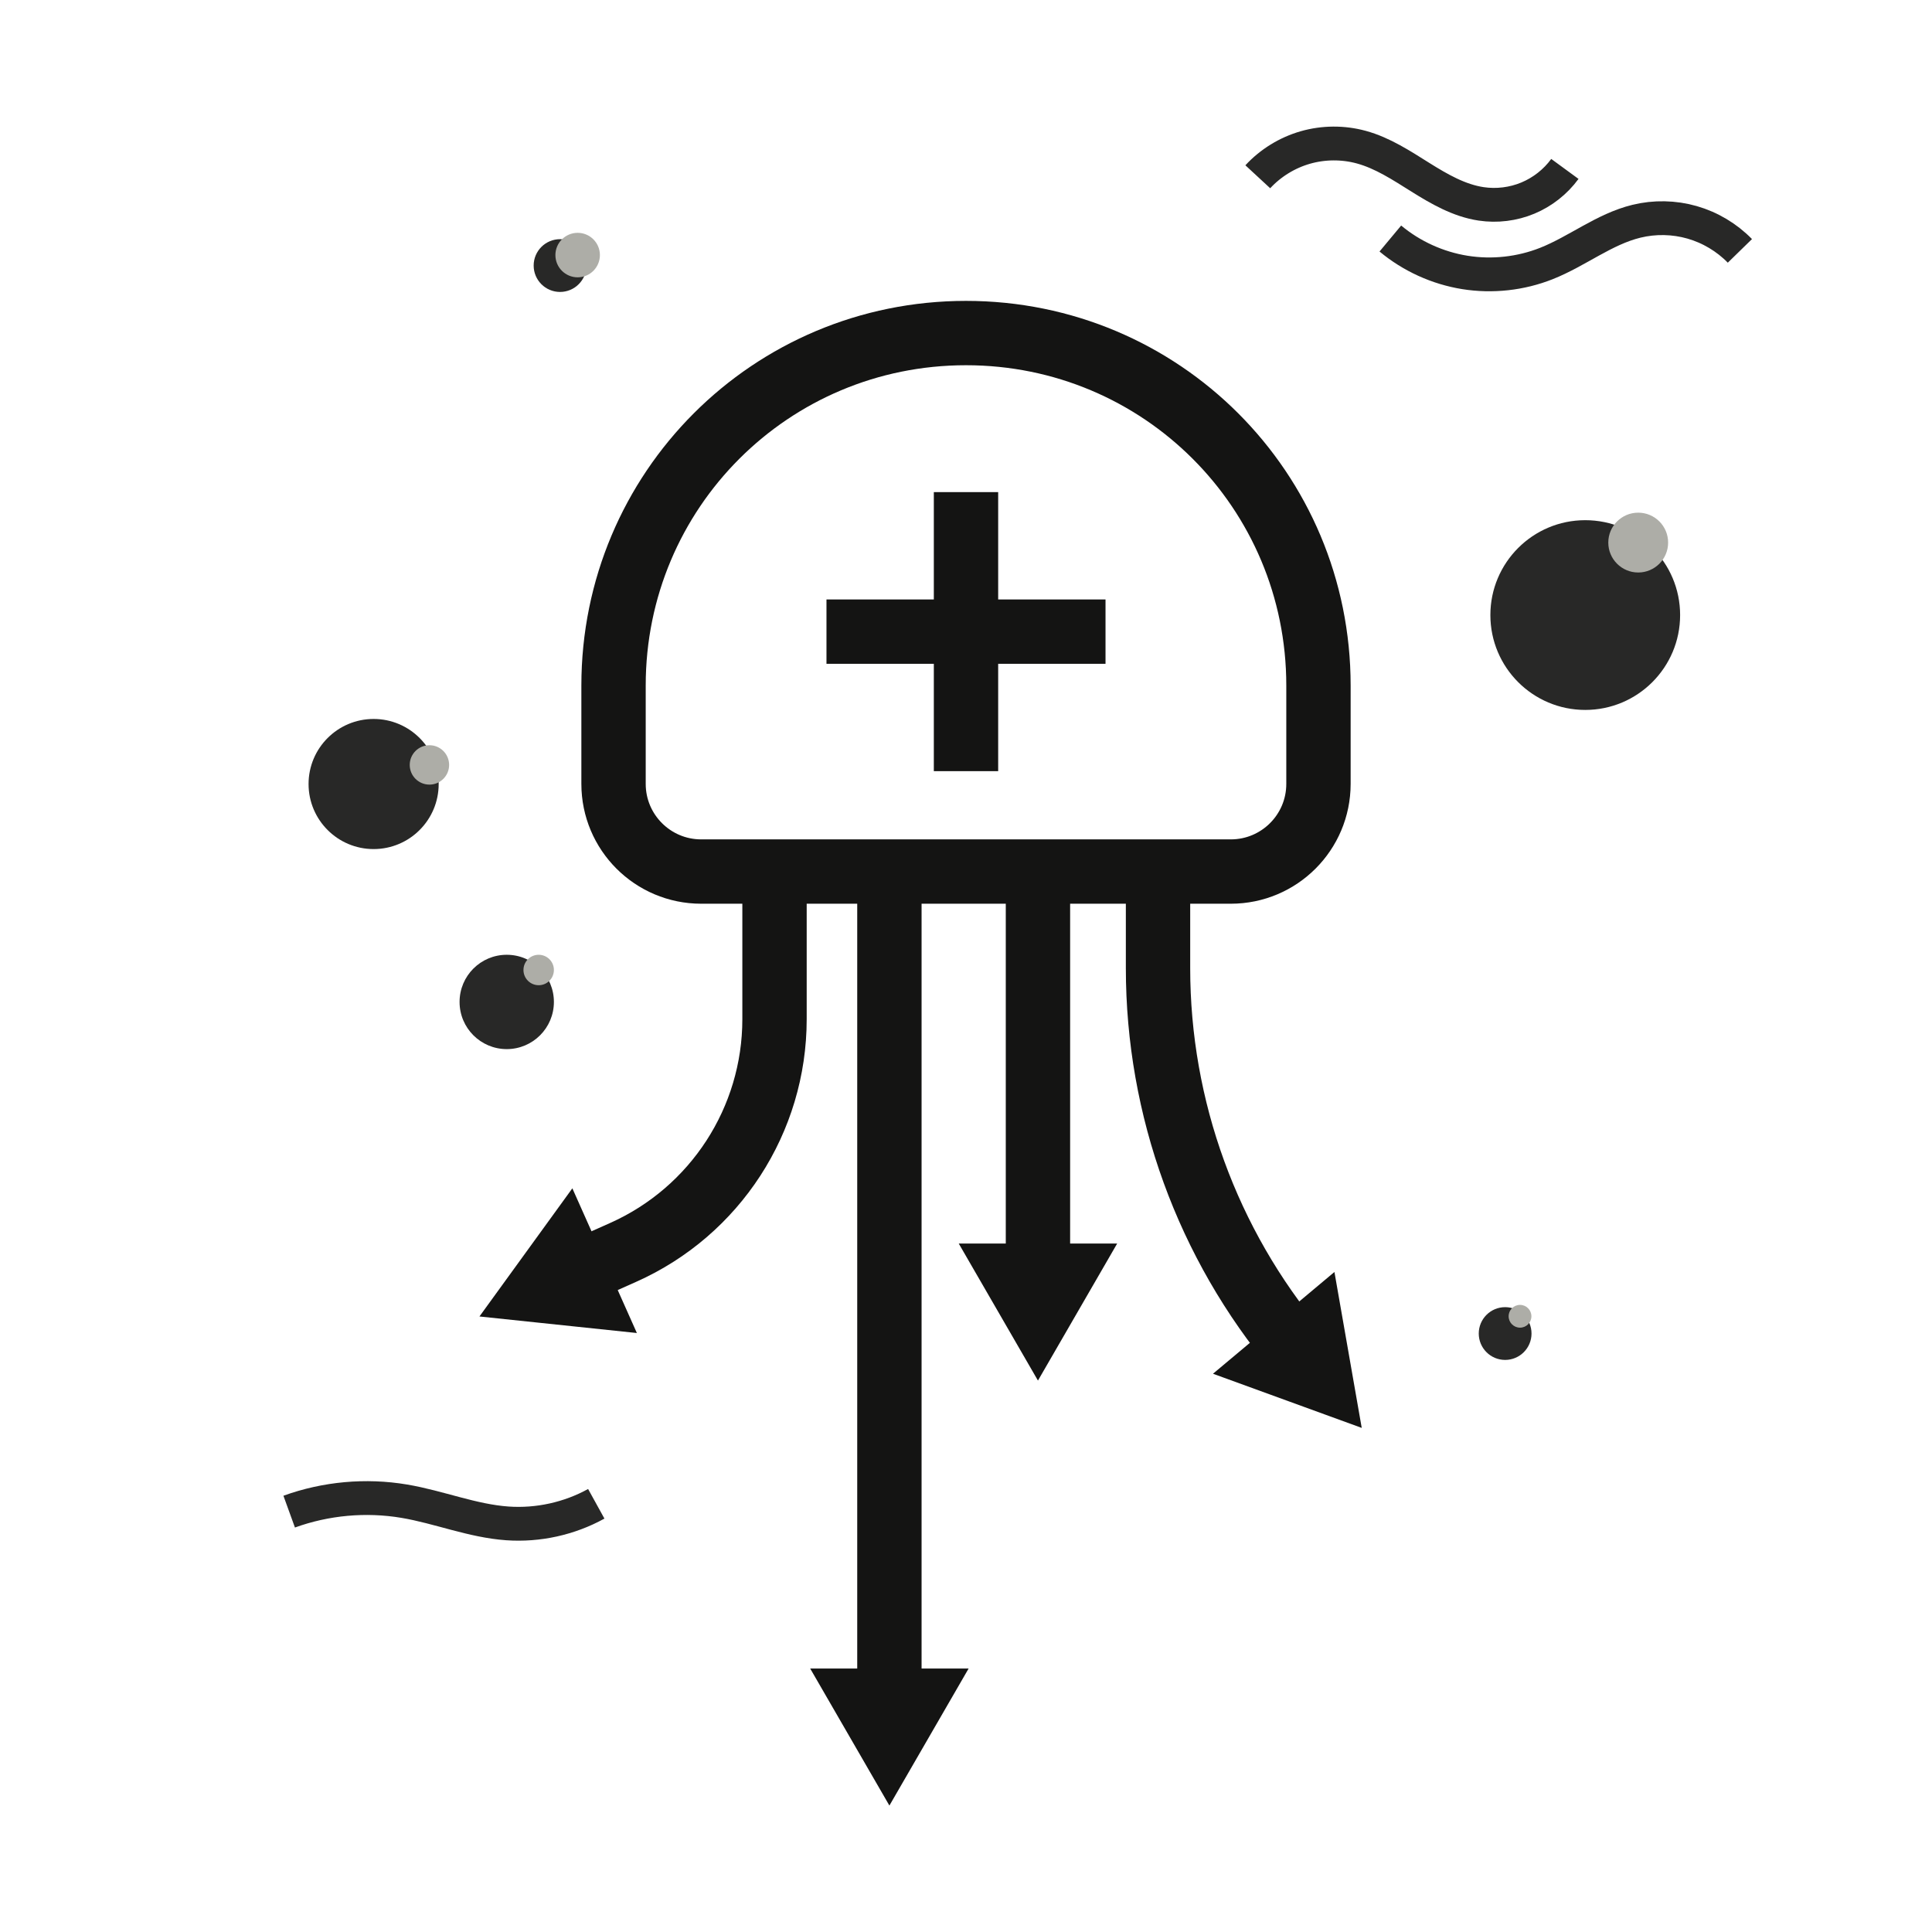
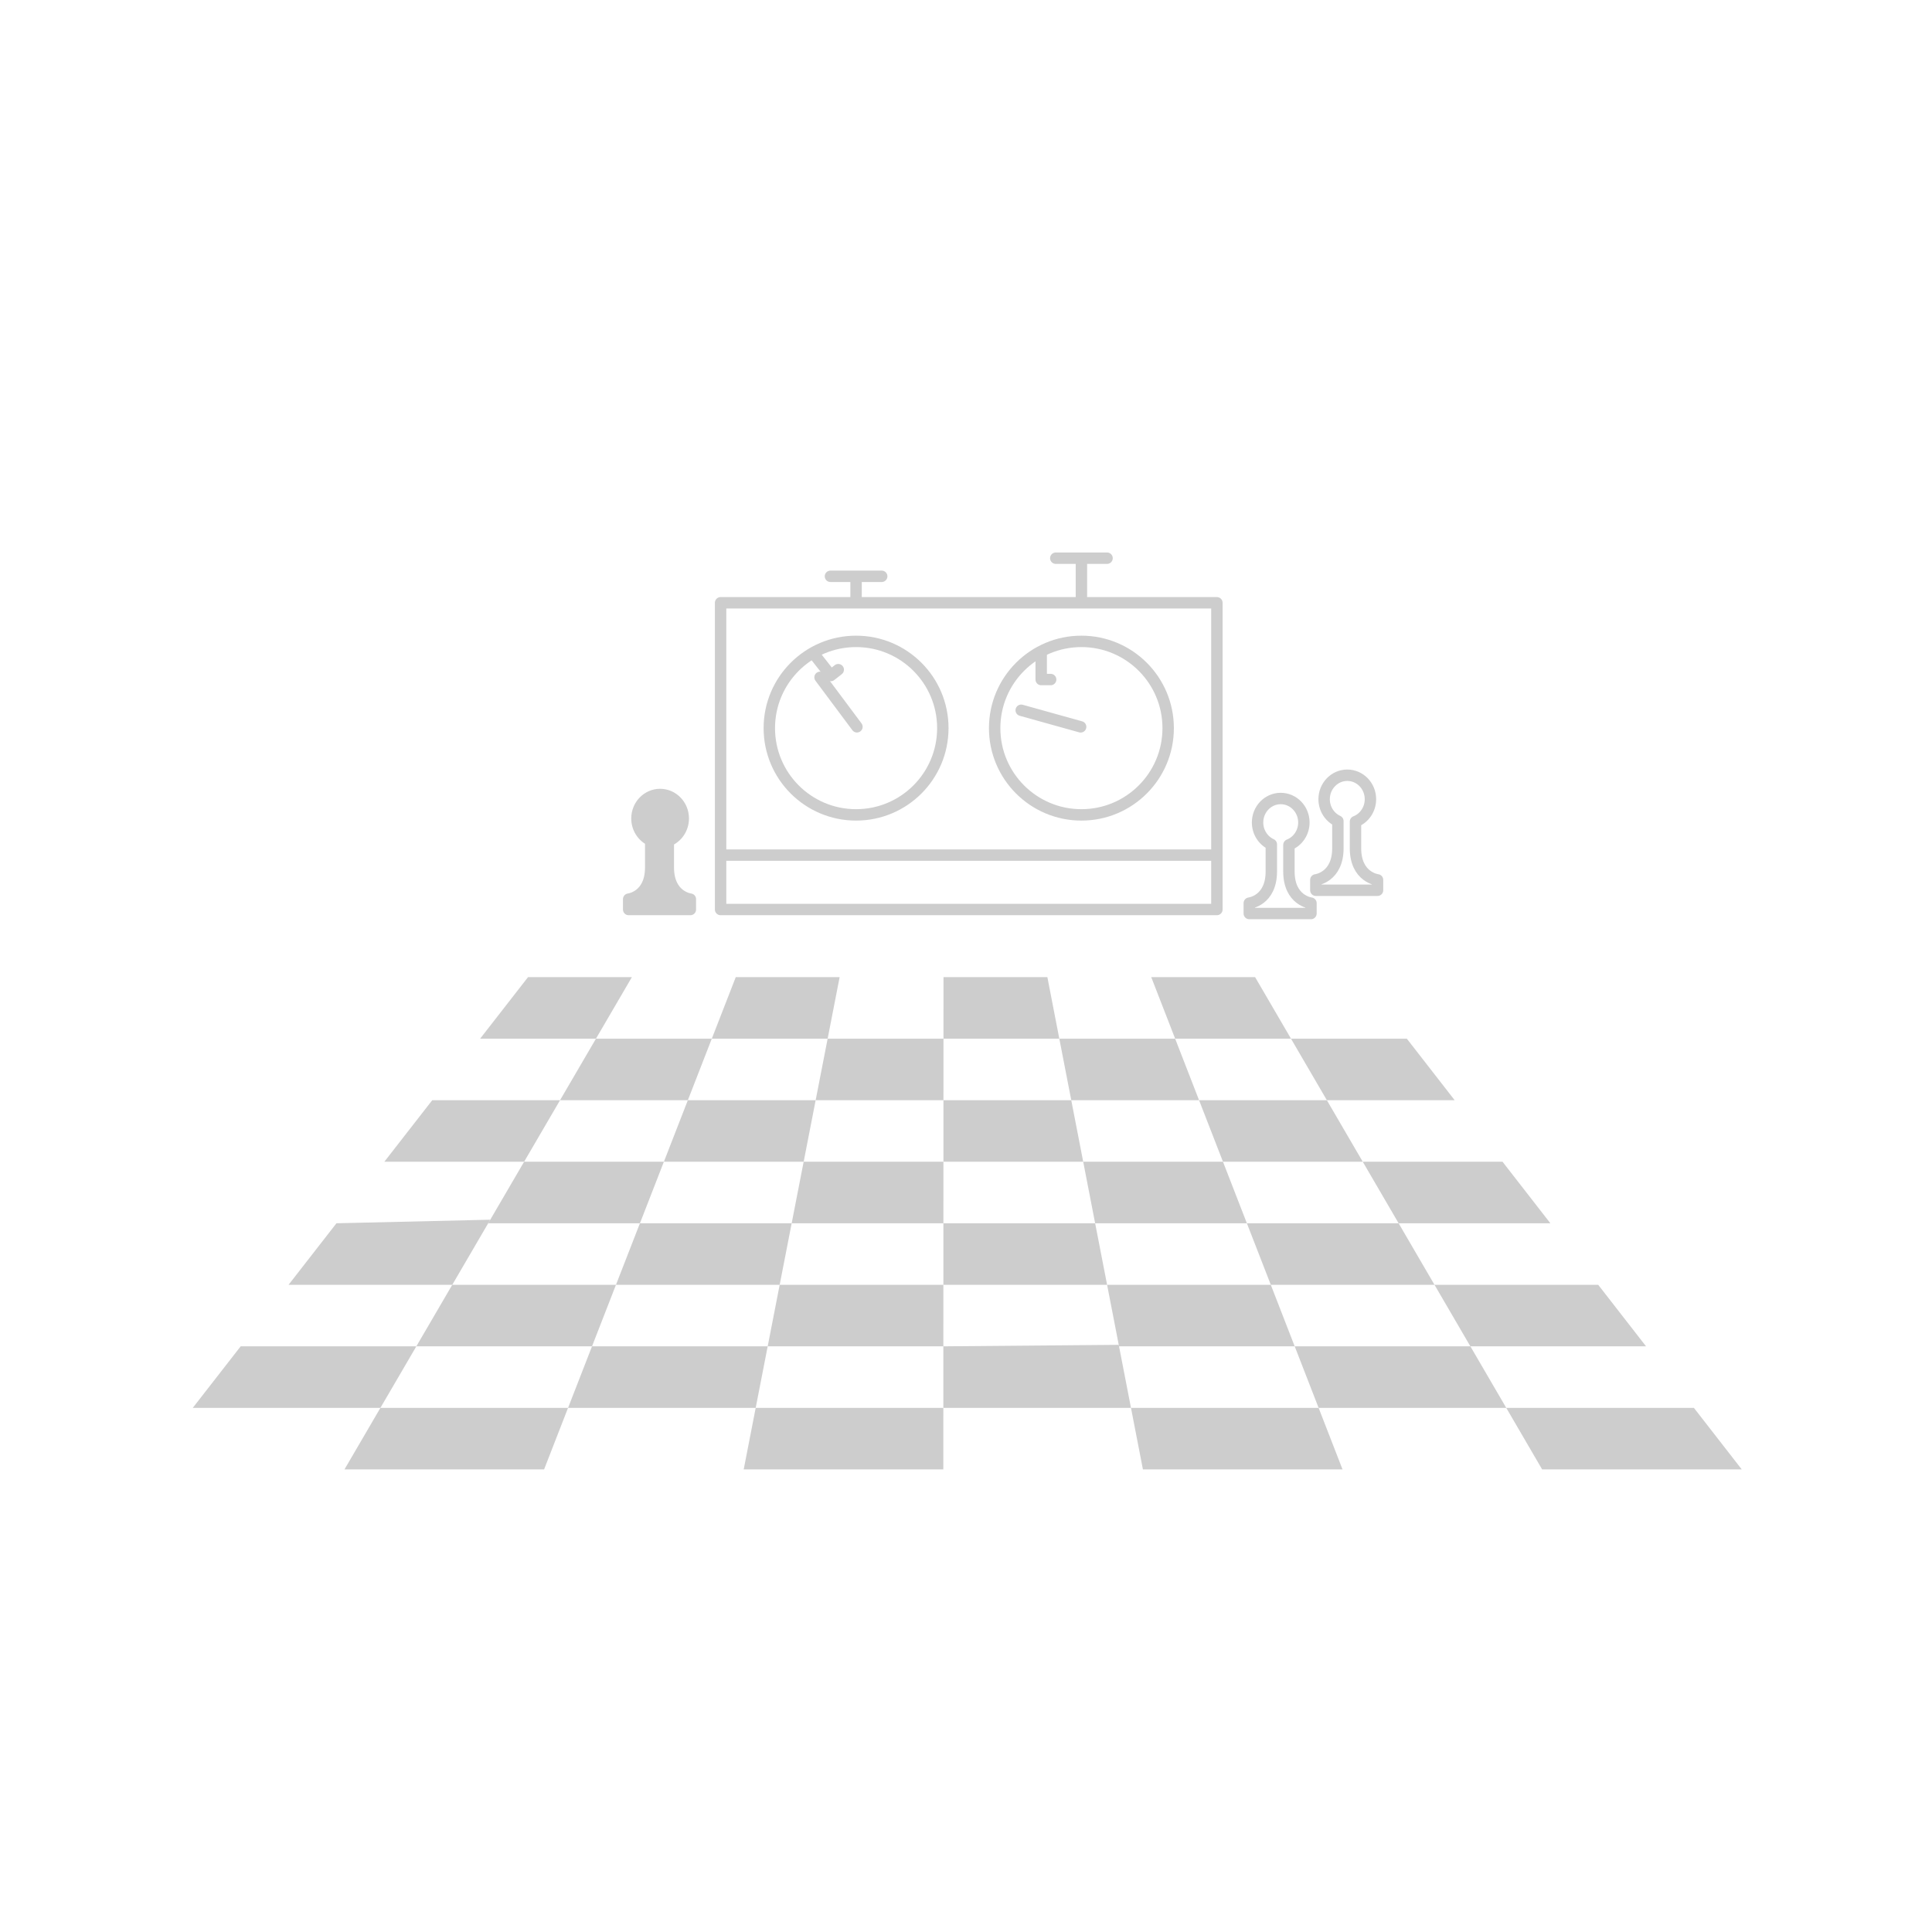
- <svg xmlns="http://www.w3.org/2000/svg" id="svg8" version="1.1" viewBox="0 0 285.75 285.75" height="1080" width="1080">
+ <svg xmlns="http://www.w3.org/2000/svg" id="svg8" version="1.1" viewBox="0 0 508 508" height="1920" width="1920">
  <defs id="defs2">
-     <marker style="overflow:visible" id="marker3338" refX="0.0" refY="0.0" orient="auto">
-       <path transform="scale(0.2)" style="fill-rule:evenodd;stroke:#141413;stroke-width:1pt;stroke-opacity:1;fill:#141413;fill-opacity:1" d="M 5.77,0.0 L -2.88,5.0 L -2.88,-5.0 L 5.77,0.0 z " id="path3336" />
-     </marker>
-     <marker orient="auto" refY="0.0" refX="0.0" id="marker2446" style="overflow:visible">
-       <path id="path2444" d="M 5.77,0.0 L -2.88,5.0 L -2.88,-5.0 L 5.77,0.0 z " style="fill-rule:evenodd;stroke:#141413;stroke-width:1pt;stroke-opacity:1;fill:#141413;fill-opacity:1" transform="scale(0.2)" />
-     </marker>
-     <marker style="overflow:visible" id="marker1876" refX="0.0" refY="0.0" orient="auto">
-       <path transform="scale(0.2)" style="fill-rule:evenodd;stroke:#141413;stroke-width:1pt;stroke-opacity:1;fill:#141413;fill-opacity:1" d="M 5.77,0.0 L -2.88,5.0 L -2.88,-5.0 L 5.77,0.0 z " id="path1874" />
-     </marker>
-     <marker orient="auto" refY="0.0" refX="0.0" id="TriangleOutS" style="overflow:visible">
-       <path id="path996" d="M 5.77,0.0 L -2.88,5.0 L -2.88,-5.0 L 5.77,0.0 z " style="fill-rule:evenodd;stroke:#141413;stroke-width:1pt;stroke-opacity:1;fill:#141413;fill-opacity:1" transform="scale(0.2)" />
-     </marker>
-     <marker orient="auto" refY="0.0" refX="0.0" id="Arrow2Send" style="overflow:visible;">
-       <path id="path881" style="fill-rule:evenodd;stroke-width:0.625;stroke-linejoin:round;stroke:#141413;stroke-opacity:1;fill:#141413;fill-opacity:1" d="M 8.719,4.034 L -2.207,0.016 L 8.719,-4.002 C 6.973,-1.63 6.983,1.616 8.719,4.034 z " transform="scale(0.3) rotate(180) translate(-2.3,0)" />
-     </marker>
-     <marker style="overflow:visible" id="marker1238" refX="0.0" refY="0.0" orient="auto">
-       <path transform="scale(0.4)" style="fill-rule:evenodd;stroke:#141413;stroke-width:1pt;stroke-opacity:1;fill:#141413;fill-opacity:1" d="M 5.77,0.0 L -2.88,5.0 L -2.88,-5.0 L 5.77,0.0 z " id="path1236" />
-     </marker>
-   </defs>
-   <path style="opacity:1;fill:none;fill-rule:evenodd;stroke:#141413;stroke-width:9.517;stroke-miterlimit:4;stroke-dasharray:none;stroke-opacity:1;marker-end:url(#TriangleOutS);stop-opacity:1" d="M 131.546,125.897 V 253.532" id="path846" />
-   <path id="path1872" d="m 114.554,125.897 v 24.842 a 37.769,37.769 0 0 1 -22.389,34.496 l -8.906,3.971" style="opacity:1;fill:none;fill-rule:evenodd;stroke:#141413;stroke-width:9.517;stroke-miterlimit:4;stroke-dasharray:none;stroke-opacity:1;marker-end:url(#marker1876);stop-opacity:1" />
-   <path style="opacity:1;fill:none;fill-rule:evenodd;stroke:#141413;stroke-width:9.517;stroke-miterlimit:4;stroke-dasharray:none;stroke-opacity:1;marker-end:url(#marker2446);stop-opacity:1" d="m 171.276,125.897 v 17.296 a 88.128,88.128 0 0 0 20.599,56.625 l 0.848,1.012" id="path2440" />
-   <path id="path3334" d="m 153.517,125.897 v 64.777" style="opacity:1;fill:none;fill-rule:evenodd;stroke:#141413;stroke-width:9.517;stroke-miterlimit:4;stroke-dasharray:none;stroke-opacity:1;marker-end:url(#marker3338);stop-opacity:1" />
-   <path id="rect5042" style="opacity:1;fill:none;fill-opacity:1;fill-rule:evenodd;stroke:#141413;stroke-width:9.517;stroke-miterlimit:4;stroke-dasharray:none;stroke-opacity:1" d="m 142.875,49.26 c -28.88,0 -52.13,23.25 -52.13,52.13 v 14.551 a 12.965,12.965 0 0 0 12.965,12.965 h 78.331 a 12.965,12.965 0 0 0 12.965,-12.965 v -14.551 c 0,-28.88 -23.25,-52.13 -52.13,-52.13 z" />
-   <g id="g6572" transform="matrix(0.6422871,0,0,0.6422871,51.71515,43.04608)" style="stroke:#141413;stroke-width:1.557;stroke-opacity:1">
-     <path id="path6566" d="M 141.93,46.302 V 110.558" style="opacity:1;fill:none;fill-opacity:1;fill-rule:evenodd;stroke:#141413;stroke-width:14.817;stroke-miterlimit:4;stroke-dasharray:none;stroke-opacity:1" />
-     <path style="opacity:1;fill:none;fill-opacity:1;fill-rule:evenodd;stroke:#141413;stroke-width:14.817;stroke-miterlimit:4;stroke-dasharray:none;stroke-opacity:1" d="M 174.058,78.43 H 109.802" id="path6568" />
+     </defs>
+   <g id="layer1">
+     <g id="g882">
+       <rect rx="0" ry="0" y="158.495" x="189.474" height="80.651" width="130.496" id="rect7" style="fill:none;stroke:#cdcdcd;stroke-width:3;stroke-linecap:round;stroke-linejoin:round;stroke-opacity:1;fill-opacity:1" />
+       <g id="g1115" style="fill:#cdcdcd;fill-opacity:1" transform="translate(0,-80.74735)">
+         <path id="path1019" d="m 138.837,337.679 -12.593,16.179 h 30.458 l 9.446,-16.179 z" style="fill:#cdcdcd;fill-opacity:1;stroke:none;stroke-width:6.32;stroke-linecap:round;stroke-linejoin:round;stroke-miterlimit:4;stroke-dasharray:none;stroke-opacity:1" />
+         <path id="path1021" d="m 156.703,353.858 -9.446,16.179 h 33.605 l 6.299,-16.179 z" style="fill:#cdcdcd;fill-opacity:1;stroke:none;stroke-width:6.32;stroke-linecap:round;stroke-linejoin:round;stroke-miterlimit:4;stroke-dasharray:none;stroke-opacity:1" />
+         <path id="path1023" d="m 187.161,353.858 6.299,-16.179 h 27.312 l -3.153,16.179 z" style="fill:#cdcdcd;fill-opacity:1;stroke:none;stroke-width:6.32;stroke-linecap:round;stroke-linejoin:round;stroke-miterlimit:4;stroke-dasharray:none;stroke-opacity:1" />
+         <path id="path1025" d="m 217.62,353.858 -3.153,16.179 h 33.605 l 0.006,-16.179 z" style="fill:#cdcdcd;fill-opacity:1;stroke:none;stroke-width:6.32;stroke-linecap:round;stroke-linejoin:round;stroke-miterlimit:4;stroke-dasharray:none;stroke-opacity:1" />
+         <path id="path1027" d="m 248.078,353.858 0.006,-16.179 h 27.312 l 3.14,16.179 z" style="fill:#cdcdcd;fill-opacity:1;stroke:none;stroke-width:6.32;stroke-linecap:round;stroke-linejoin:round;stroke-miterlimit:4;stroke-dasharray:none;stroke-opacity:1" />
+         <path id="path1029" d="m 248.072,370.037 -0.006,16.179 h 36.752 L 281.677,370.037 Z" style="fill:#cdcdcd;fill-opacity:1;stroke:none;stroke-width:6.32;stroke-linecap:round;stroke-linejoin:round;stroke-miterlimit:4;stroke-dasharray:none;stroke-opacity:1" />
+         <path id="path1031" d="m 180.862,370.037 -6.299,16.179 h 36.752 l 3.153,-16.179 z" style="fill:#cdcdcd;fill-opacity:1;stroke:none;stroke-width:6.32;stroke-linecap:round;stroke-linejoin:round;stroke-miterlimit:4;stroke-dasharray:none;stroke-opacity:1" />
+         <path id="path1033" d="m 113.652,370.037 h 33.605 l -9.446,16.179 h -36.752 z" style="fill:#cdcdcd;fill-opacity:1;stroke:none;stroke-width:6.32;stroke-linecap:round;stroke-linejoin:round;stroke-miterlimit:4;stroke-dasharray:none;stroke-opacity:1" />
+         <path id="path1035" d="m 278.537,353.858 3.14,16.179 h 33.605 l -6.287,-16.179 z" style="fill:#cdcdcd;fill-opacity:1;stroke:none;stroke-width:6.32;stroke-linecap:round;stroke-linejoin:round;stroke-miterlimit:4;stroke-dasharray:none;stroke-opacity:1" />
+         <path id="path1037" d="m 308.995,353.858 -6.287,-16.179 h 27.312 l 9.434,16.179 z" style="fill:#cdcdcd;fill-opacity:1;stroke:none;stroke-width:6.32;stroke-linecap:round;stroke-linejoin:round;stroke-miterlimit:4;stroke-dasharray:none;stroke-opacity:1" />
+         <path id="path1039" d="m 339.453,353.858 9.434,16.179 h 33.605 l -12.58,-16.179 z" style="fill:#cdcdcd;fill-opacity:1;stroke:none;stroke-width:6.32;stroke-linecap:round;stroke-linejoin:round;stroke-miterlimit:4;stroke-dasharray:none;stroke-opacity:1" />
+         <path id="path1041" d="m 315.282,370.037 6.287,16.179 h 36.752 l -9.434,-16.179 z" style="fill:#cdcdcd;fill-opacity:1;stroke:none;stroke-width:6.32;stroke-linecap:round;stroke-linejoin:round;stroke-miterlimit:4;stroke-dasharray:none;stroke-opacity:1" />
+         <path id="path1043" d="m 137.811,386.215 -9.446,16.179 h 39.898 l 6.299,-16.179 z" style="fill:#cdcdcd;fill-opacity:1;stroke:none;stroke-width:6.32;stroke-linecap:round;stroke-linejoin:round;stroke-miterlimit:4;stroke-dasharray:none;stroke-opacity:1" />
+         <path id="path1045" d="m 211.314,386.215 -3.153,16.179 h 39.898 l 0.006,-16.179 z" style="fill:#cdcdcd;fill-opacity:1;stroke:none;stroke-width:6.32;stroke-linecap:round;stroke-linejoin:round;stroke-miterlimit:4;stroke-dasharray:none;stroke-opacity:1" />
+         <path id="path1047" d="m 284.817,386.215 3.14,16.179 h 39.898 l -6.287,-16.179 z" style="fill:#cdcdcd;fill-opacity:1;stroke:none;stroke-width:6.32;stroke-linecap:round;stroke-linejoin:round;stroke-miterlimit:4;stroke-dasharray:none;stroke-opacity:1" />
+         <path id="path1049" d="m 358.321,386.215 9.434,16.179 h 39.898 l -12.58,-16.179 z" style="fill:#cdcdcd;fill-opacity:1;stroke:none;stroke-width:6.32;stroke-linecap:round;stroke-linejoin:round;stroke-miterlimit:4;stroke-dasharray:none;stroke-opacity:1" />
+         <path id="path1051" d="M 88.467,402.394 75.874,418.573 h 43.045 l 9.993,-17.116 z" style="fill:#cdcdcd;fill-opacity:1;stroke:none;stroke-width:6.32;stroke-linecap:round;stroke-linejoin:round;stroke-miterlimit:4;stroke-dasharray:none;stroke-opacity:1" />
+         <path id="path1053" d="m 168.263,402.394 -6.299,16.179 h 43.045 l 3.153,-16.179 z" style="fill:#cdcdcd;fill-opacity:1;stroke:none;stroke-width:6.32;stroke-linecap:round;stroke-linejoin:round;stroke-miterlimit:4;stroke-dasharray:none;stroke-opacity:1" />
+         <path id="path1055" d="m 248.06,402.394 -0.006,16.179 h 43.045 l -3.14,-16.179 z" style="fill:#cdcdcd;fill-opacity:1;stroke:none;stroke-width:6.32;stroke-linecap:round;stroke-linejoin:round;stroke-miterlimit:4;stroke-dasharray:none;stroke-opacity:1" />
+         <path id="path1057" d="m 327.856,402.394 6.287,16.179 h 43.045 l -9.434,-16.179 z" style="fill:#cdcdcd;fill-opacity:1;stroke:none;stroke-width:6.32;stroke-linecap:round;stroke-linejoin:round;stroke-miterlimit:4;stroke-dasharray:none;stroke-opacity:1" />
+         <path id="path1059" d="m 377.188,418.573 9.434,16.179 h 46.191 l -12.58,-16.179 z" style="fill:#cdcdcd;fill-opacity:1;stroke:none;stroke-width:6.32;stroke-linecap:round;stroke-linejoin:round;stroke-miterlimit:4;stroke-dasharray:none;stroke-opacity:1" />
+         <path id="path1061" d="m 291.098,418.573 3.14,16.179 h 46.191 l -6.287,-16.179 z" style="fill:#cdcdcd;fill-opacity:1;stroke:none;stroke-width:6.32;stroke-linecap:round;stroke-linejoin:round;stroke-miterlimit:4;stroke-dasharray:none;stroke-opacity:1" />
+         <path id="path1063" d="M 118.919,418.573 109.473,434.752 h 46.191 l 6.299,-16.179 z" style="fill:#cdcdcd;fill-opacity:1;stroke:none;stroke-width:6.32;stroke-linecap:round;stroke-linejoin:round;stroke-miterlimit:4;stroke-dasharray:none;stroke-opacity:1" />
+         <path id="path1065" d="m 205.009,418.573 -3.153,16.179 h 46.191 l 0.006,-16.179 z" style="fill:#cdcdcd;fill-opacity:1;stroke:none;stroke-width:6.32;stroke-linecap:round;stroke-linejoin:round;stroke-miterlimit:4;stroke-dasharray:none;stroke-opacity:1" />
+         <path id="path1067" d="M 63.282,434.752 50.689,450.931 H 100.027 L 109.473,434.752 Z" style="fill:#cdcdcd;fill-opacity:1;stroke:none;stroke-width:6.32;stroke-linecap:round;stroke-linejoin:round;stroke-miterlimit:4;stroke-dasharray:none;stroke-opacity:1" />
+         <path id="path1069" d="m 155.664,434.752 -6.299,16.179 h 49.338 l 3.153,-16.179 z" style="fill:#cdcdcd;fill-opacity:1;stroke:none;stroke-width:6.32;stroke-linecap:round;stroke-linejoin:round;stroke-miterlimit:4;stroke-dasharray:none;stroke-opacity:1" />
+         <path id="path1071" d="m 248.047,434.752 -0.006,16.179 h 49.338 l -3.217,-16.575 z" style="fill:#cdcdcd;fill-opacity:1;stroke:none;stroke-width:6.32;stroke-linecap:round;stroke-linejoin:round;stroke-miterlimit:4;stroke-dasharray:none;stroke-opacity:1" />
+         <path id="path1073" d="m 340.43,434.752 6.287,16.179 h 49.338 L 386.621,434.752 Z" style="fill:#cdcdcd;fill-opacity:1;stroke:none;stroke-width:6.32;stroke-linecap:round;stroke-linejoin:round;stroke-miterlimit:4;stroke-dasharray:none;stroke-opacity:1" />
+         <path id="path1075" d="m 396.055,450.931 9.434,16.179 h 52.485 l -12.58,-16.179 z" style="fill:#cdcdcd;fill-opacity:1;stroke:none;stroke-width:6.32;stroke-linecap:round;stroke-linejoin:round;stroke-miterlimit:4;stroke-dasharray:none;stroke-opacity:1" />
+         <path id="path1077" d="m 100.027,450.931 -9.446,16.179 H 143.065 l 6.299,-16.179 z" style="fill:#cdcdcd;fill-opacity:1;stroke:none;stroke-width:6.32;stroke-linecap:round;stroke-linejoin:round;stroke-miterlimit:4;stroke-dasharray:none;stroke-opacity:1" />
+         <path id="path1079" d="m 198.703,450.931 -3.153,16.179 h 52.485 l 0.006,-16.179 z" style="fill:#cdcdcd;fill-opacity:1;stroke:none;stroke-width:6.32;stroke-linecap:round;stroke-linejoin:round;stroke-miterlimit:4;stroke-dasharray:none;stroke-opacity:1" />
+         <path id="path1081" d="m 297.379,450.931 3.14,16.179 h 52.485 l -6.287,-16.179 z" style="fill:#cdcdcd;fill-opacity:1;stroke:none;stroke-width:6.32;stroke-linecap:round;stroke-linejoin:round;stroke-miterlimit:4;stroke-dasharray:none;stroke-opacity:1" />
+       </g>
+       <circle style="fill:none;stroke:#cdcdcd;stroke-width:3;stroke-linecap:round;stroke-linejoin:round;stroke-opacity:1" id="circle11" cx="284.347" cy="191.455" r="22.812" />
+       <circle r="22.812" cy="191.455" cx="225.096" id="circle13" style="fill:none;stroke:#cdcdcd;stroke-width:3;stroke-linecap:round;stroke-linejoin:round;stroke-opacity:1" />
+       <path id="path19" d="m 215.624,178.102 9.701,13.004" style="fill:none;stroke:#cdcdcd;stroke-width:3;stroke-linecap:round;stroke-linejoin:round;stroke-opacity:1" />
+       <path style="fill:none;stroke:#cdcdcd;stroke-width:3;stroke-linecap:round;stroke-linejoin:round;stroke-opacity:1" d="m 268.516,186.759 15.628,4.357" id="path21" />
+       <g style="stroke:#cdcdcd;stroke-width:6.883;stroke-opacity:1" transform="matrix(0.4358439,0,0,0.4358439,145.1862,88.11673)" id="g43">
+         <path style="fill:none;stroke:#cdcdcd;stroke-width:6.883;stroke-linecap:round;stroke-linejoin:round;stroke-opacity:1" d="M 183.346,160.293 V 147.669" id="path23" />
+         <path style="fill:none;stroke:#cdcdcd;stroke-width:6.883;stroke-linecap:round;stroke-linejoin:round;stroke-opacity:1" d="m 167.885,145.506 h 30.922" id="path25" />
+       </g>
+       <g style="stroke:#cdcdcd;stroke-width:6.883;stroke-opacity:1" transform="matrix(0.4358439,0,0,0.4358439,204.4371,88.11673)" id="g35">
+         <path id="path31" d="M 183.346,160.293 V 136.742" style="fill:none;stroke:#cdcdcd;stroke-width:6.883;stroke-linecap:round;stroke-linejoin:round;stroke-opacity:1" />
+         <path id="path33" d="m 167.885,134.579 h 30.922" style="fill:none;stroke:#cdcdcd;stroke-width:6.883;stroke-linecap:round;stroke-linejoin:round;stroke-opacity:1" />
+       </g>
+       <path id="path45" d="M 189.048,224.838 H 319.548" style="fill:none;stroke:#cdcdcd;stroke-width:3;stroke-linecap:butt;stroke-linejoin:round;stroke-opacity:1" />
+       <path style="fill:none;fill-opacity:1;stroke:#cdcdcd;stroke-width:3;stroke-linecap:round;stroke-linejoin:round;stroke-miterlimit:4;stroke-dasharray:none;stroke-opacity:1" d="m 214.486,172.559 3.967,5.059 1.956,-1.534" id="path1133" />
+       <path id="path1135" d="m 273.773,172.248 v 6.429 h 2.486" style="fill:none;fill-opacity:1;stroke:#cdcdcd;stroke-width:3;stroke-linecap:round;stroke-linejoin:round;stroke-miterlimit:4;stroke-dasharray:none;stroke-opacity:1" />
+       <path d="m 336.711,209.959 a 6.09,6.302 0 0 0 -6.048,6.302 6.09,6.302 0 0 0 3.619,5.76 v 7.117 c 0,7.692 -5.796,8.336 -5.796,8.336 v 2.727 h 16.219 v -2.727 c 0,0 -5.796,-0.643 -5.796,-8.336 v -6.983 a 6.09,6.302 0 0 0 3.933,-5.893 6.09,6.302 0 0 0 -6.09,-6.302 6.09,6.302 0 0 0 -0.042,0 z" style="fill:#000000;fill-opacity:0;stroke:#cdcdcd;stroke-width:3;stroke-linecap:round;stroke-linejoin:round;stroke-opacity:1" id="path87" />
+       <path id="path97" style="fill:#000000;fill-opacity:0;stroke:#cdcdcd;stroke-width:3;stroke-linecap:round;stroke-linejoin:round;stroke-opacity:1" d="m 354.214,203.841 a 6.09,6.302 0 0 0 -6.048,6.302 6.09,6.302 0 0 0 3.619,5.76 v 7.117 c 0,7.692 -5.796,8.336 -5.796,8.336 v 2.727 h 16.219 V 231.355 c 0,0 -5.796,-0.643 -5.796,-8.336 v -6.983 a 6.09,6.302 0 0 0 3.933,-5.893 6.09,6.302 0 0 0 -6.09,-6.302 6.09,6.302 0 0 0 -0.042,0 z" />
+       <path d="m 173.528,208.906 a 6.09,6.302 0 0 0 -6.048,6.302 6.09,6.302 0 0 0 3.619,5.76 v 7.117 c 0,7.692 -5.796,8.336 -5.796,8.336 v 2.727 h 16.219 v -2.727 c 0,0 -5.796,-0.643 -5.796,-8.336 v -6.983 a 6.09,6.302 0 0 0 3.933,-5.893 6.09,6.302 0 0 0 -6.09,-6.302 6.09,6.302 0 0 0 -0.042,0 z" style="fill:#cdcdcd;fill-opacity:1;stroke:#cdcdcd;stroke-width:3;stroke-linecap:round;stroke-linejoin:round;stroke-opacity:1" id="path101" />
+     </g>
  </g>
-   <circle r="9.622" cy="115.959" cx="55.26" id="path889" style="fill:#282827;fill-opacity:1;fill-rule:evenodd;stroke:none;stroke-width:9.517;stroke-opacity:1" />
-   <path d="m 81.924,148.191 a 6.976,6.976 0 0 1 -6.976,6.976 6.976,6.976 0 0 1 -6.976,-6.976 6.976,6.976 0 0 1 6.976,-6.976 6.976,6.976 0 0 1 6.976,6.976" style="fill:#282827;fill-opacity:1;fill-rule:evenodd;stroke:none;stroke-width:9.517;stroke-opacity:1" id="circle927" />
-   <circle style="fill:#282827;fill-opacity:1;fill-rule:evenodd;stroke:none;stroke-width:9.517;stroke-opacity:1" id="circle930" cx="234.464" cy="90.969" r="14.032" />
-   <path id="path932" style="fill:#282827;fill-opacity:1;fill-rule:evenodd;stroke:none;stroke-width:9.517;stroke-opacity:1" d="m 86.735,39.278 a 3.902,3.902 0 0 1 -3.902,3.902 3.902,3.902 0 0 1 -3.902,-3.902 3.902,3.902 0 0 1 3.902,-3.902 3.902,3.902 0 0 1 3.902,3.902" />
-   <path d="m 226.517,197.235 a 3.902,3.902 0 0 1 -3.902,3.902 3.902,3.902 0 0 1 -3.902,-3.902 3.902,3.902 0 0 1 3.902,-3.902 3.902,3.902 0 0 1 3.902,3.902" style="fill:#282827;fill-opacity:1;fill-rule:evenodd;stroke:none;stroke-width:9.517;stroke-opacity:1" id="path934" />
-   <path id="path936" style="fill:#adada7;fill-opacity:1;fill-rule:evenodd;stroke:none;stroke-width:9.517;stroke-opacity:1" d="m 81.924,143.466 a 2.251,2.251 0 0 1 -2.251,2.251 2.251,2.251 0 0 1 -2.251,-2.251 2.251,2.251 0 0 1 2.251,-2.251 2.251,2.251 0 0 1 2.251,2.251" />
-   <path d="m 66.427,113.134 a 2.913,2.913 0 0 1 -2.913,2.913 2.913,2.913 0 0 1 -2.913,-2.913 2.913,2.913 0 0 1 2.913,-2.913 2.913,2.913 0 0 1 2.913,2.913" style="fill:#adada7;fill-opacity:1;fill-rule:evenodd;stroke:none;stroke-width:9.517;stroke-opacity:1" id="path938" />
-   <path id="path940" style="fill:#adada7;fill-opacity:1;fill-rule:evenodd;stroke:none;stroke-width:9.517;stroke-opacity:1" d="m 246.722,80.25 a 4.425,4.425 0 0 1 -4.425,4.425 4.425,4.425 0 0 1 -4.425,-4.425 4.425,4.425 0 0 1 4.425,-4.425 4.425,4.425 0 0 1 4.425,4.425" />
-   <path d="m 226.5,194.682 a 1.684,1.684 0 0 1 -1.684,1.684 1.684,1.684 0 0 1 -1.684,-1.684 1.684,1.684 0 0 1 1.684,-1.684 1.684,1.684 0 0 1 1.684,1.684" style="fill:#adada7;fill-opacity:1;fill-rule:evenodd;stroke:none;stroke-width:9.517;stroke-opacity:1" id="path942" />
-   <path d="m 88.728,37.727 a 3.291,3.291 0 0 1 -3.291,3.291 3.291,3.291 0 0 1 -3.291,-3.291 3.291,3.291 0 0 1 3.291,-3.291 3.291,3.291 0 0 1 3.291,3.291" style="fill:#adada7;fill-opacity:1;fill-rule:evenodd;stroke:none;stroke-width:9.517;stroke-opacity:1" id="path944" />
-   <path transform="matrix(0.5113444,0,0,0.5113444,29.24184,91.37508)" id="path950" d="m 26.458,258.536 c 10.583,-3.836 22.161,-4.889 33.262,-3.024 10.053,1.689 19.691,5.712 29.86,6.426 8.873,0.623 17.915,-1.371 25.702,-5.67" style="fill:none;fill-opacity:1;fill-rule:evenodd;stroke:#282827;stroke-width:9.778;stroke-miterlimit:4;stroke-dasharray:none;stroke-opacity:1" />
-   <path style="fill:none;fill-opacity:1;fill-rule:evenodd;stroke:#282827;stroke-width:9.778;stroke-miterlimit:4;stroke-dasharray:none;stroke-opacity:1" d="m 26.458,258.536 c 3.705,-4.005 8.524,-6.97 13.769,-8.471 5.246,-1.501 10.903,-1.535 16.166,-0.097 6.203,1.695 11.668,5.317 17.121,8.727 5.452,3.409 11.185,6.724 17.544,7.678 4.547,0.682 9.278,0.097 13.521,-1.674 4.244,-1.77 7.988,-4.72 10.703,-8.431" id="path954" transform="matrix(0.5113444,0,0,0.5113444,172.5027,-106.0559)" />
-   <path transform="matrix(-0.5113444,0,0,0.5113444,270.8662,-95.09458)" id="path958" d="m 26.458,258.536 c 3.793,-3.886 8.611,-6.762 13.831,-8.256 5.22,-1.494 10.83,-1.603 16.105,-0.312 9.337,2.285 17.103,8.684 26.041,12.223 7.433,2.944 15.664,3.845 23.558,2.581 7.894,-1.265 15.431,-4.692 21.573,-9.811" style="fill:none;fill-opacity:1;fill-rule:evenodd;stroke:#282827;stroke-width:9.778;stroke-miterlimit:4;stroke-dasharray:none;stroke-opacity:1" />
</svg>
